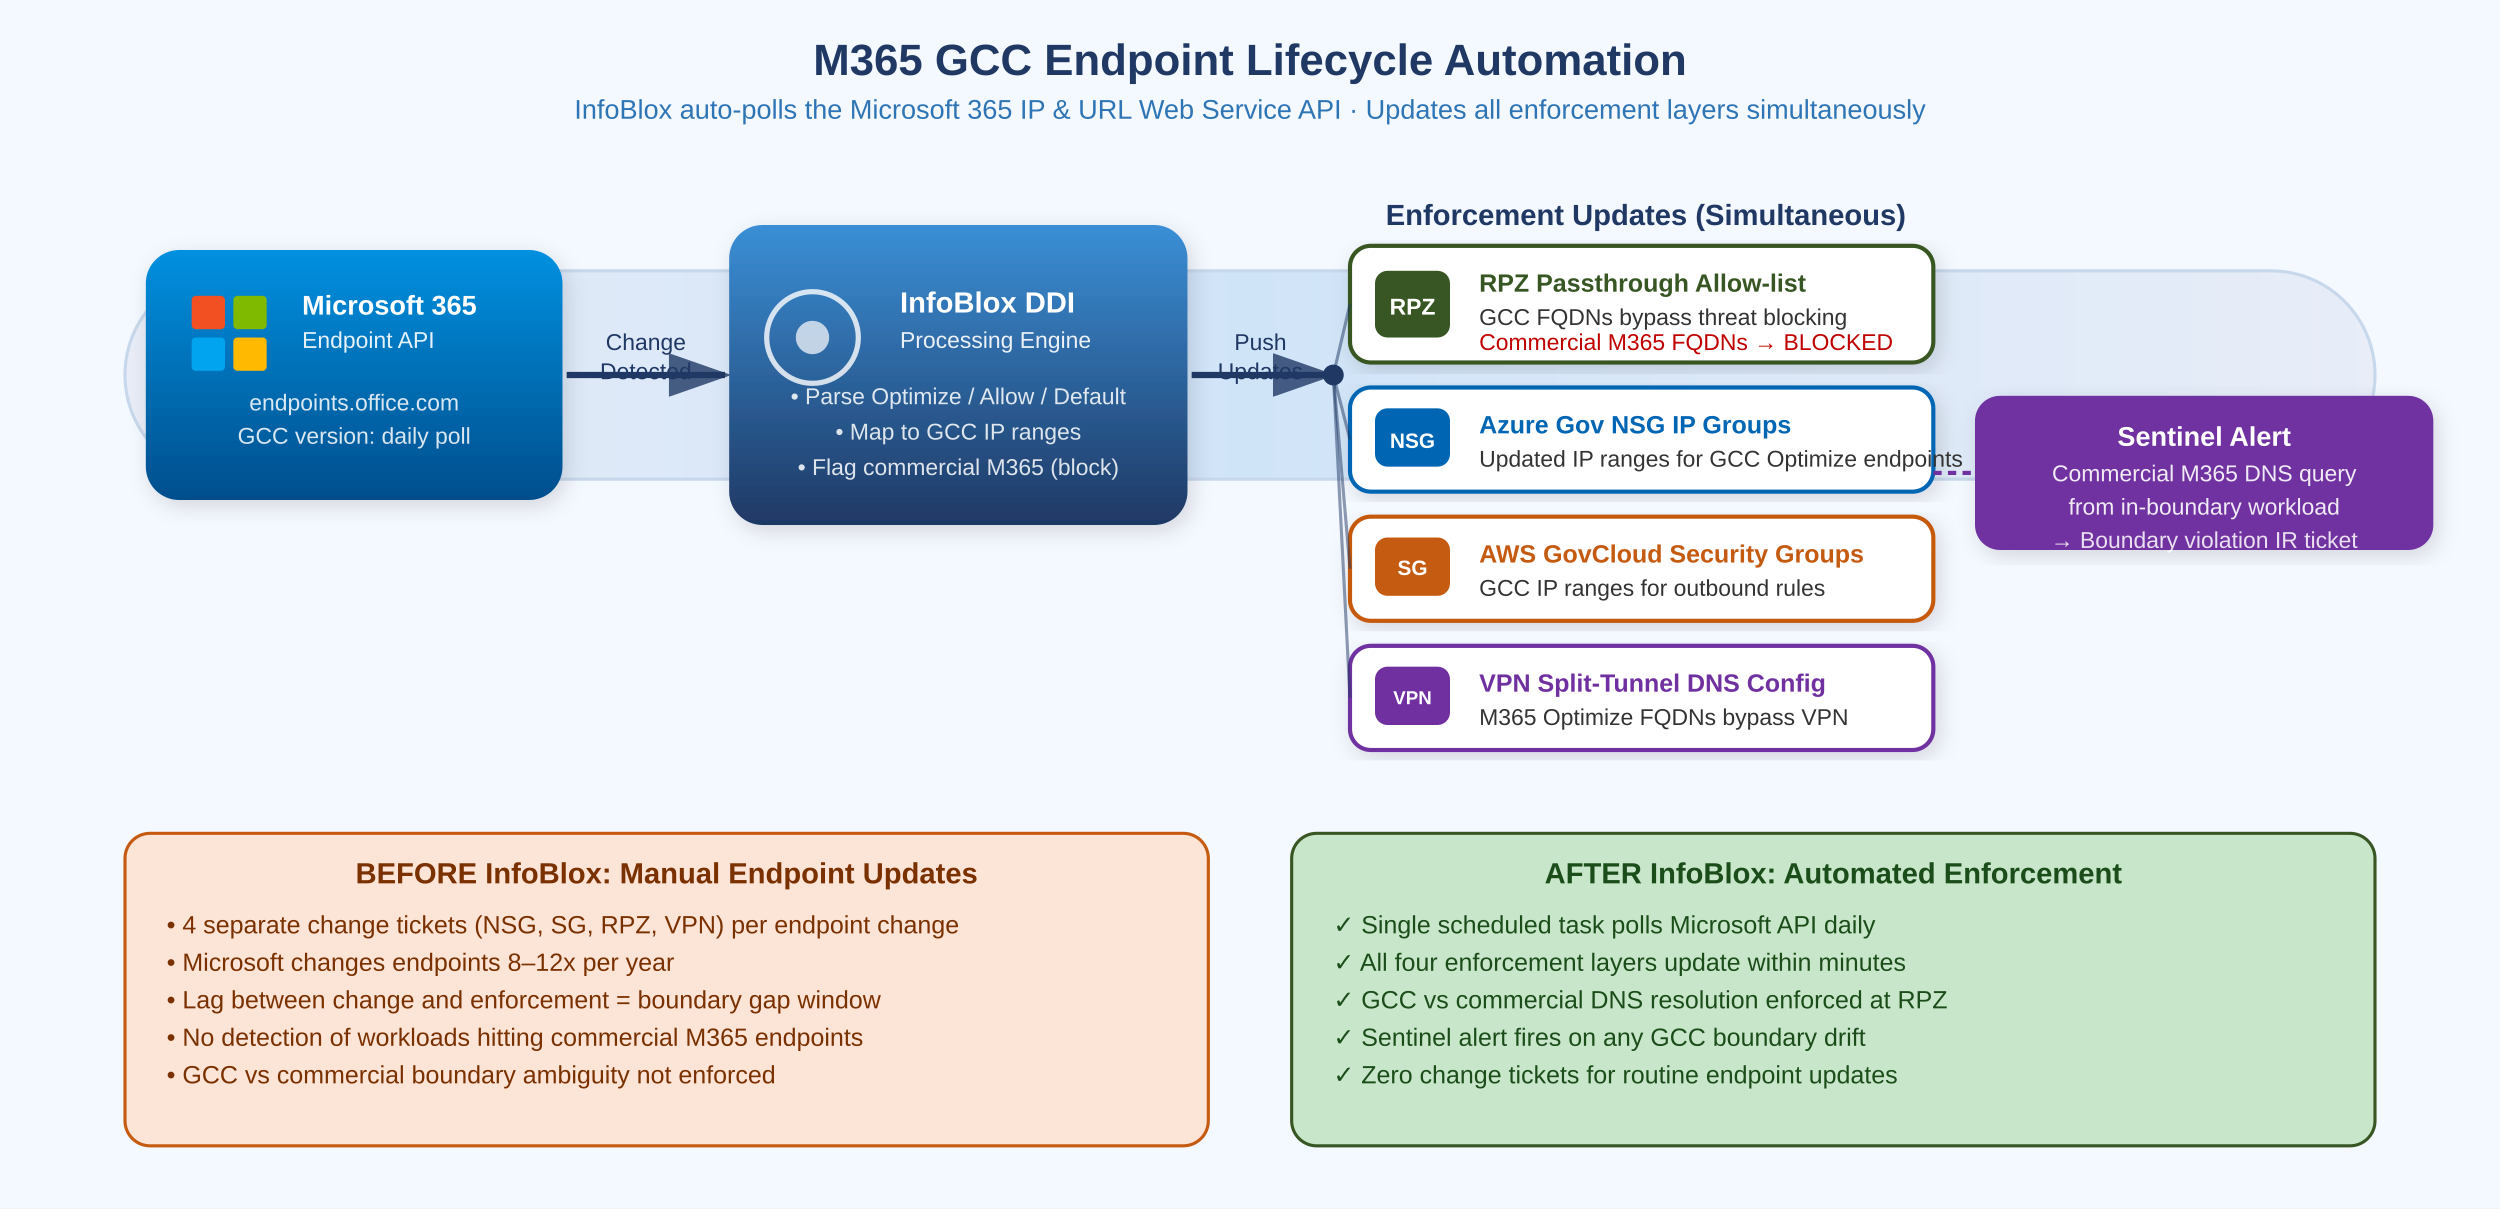
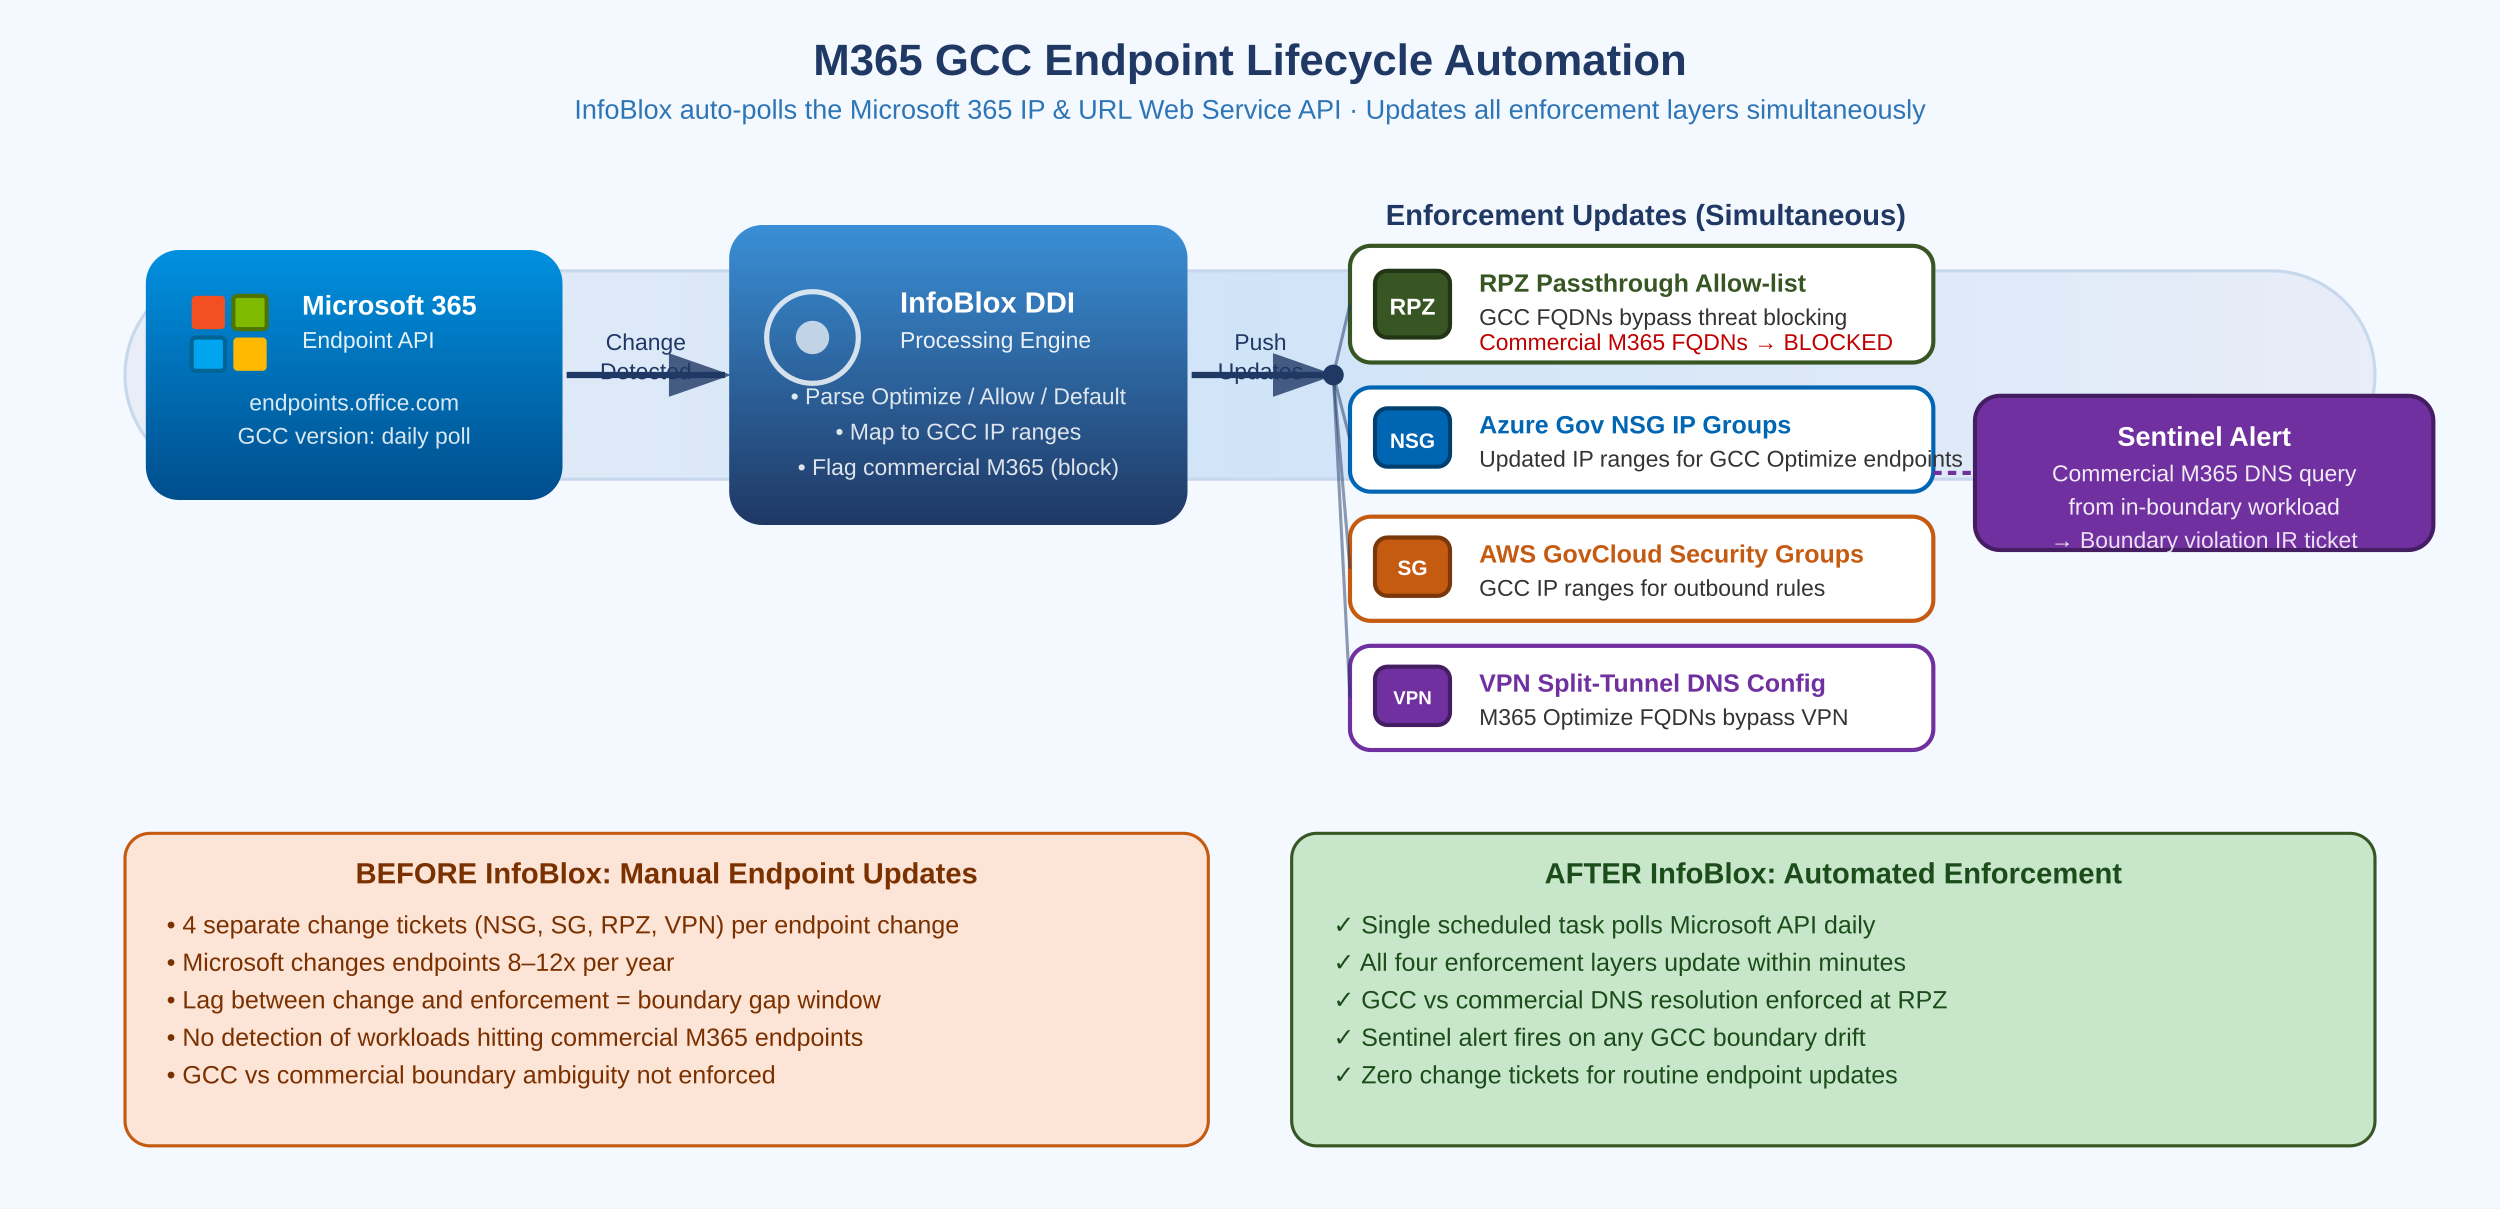
<svg xmlns="http://www.w3.org/2000/svg" viewBox="0 0 1200 580" font-family="Arial,sans-serif">
  <defs>
    <linearGradient id="pipe" x1="0%" y1="0%" x2="100%" y2="0%">
      <stop offset="0%" stop-color="#E8EDF8" />
      <stop offset="50%" stop-color="#D0E4F8" />
      <stop offset="100%" stop-color="#E8EDF8" />
    </linearGradient>
    <linearGradient id="ibpipe" x1="0%" y1="0%" x2="0%" y2="100%">
      <stop offset="0%" stop-color="#3A8FD6" />
      <stop offset="100%" stop-color="#1F3864" />
    </linearGradient>
    <linearGradient id="mspipe" x1="0%" y1="0%" x2="0%" y2="100%">
      <stop offset="0%" stop-color="#0090E0" />
      <stop offset="100%" stop-color="#004E8C" />
    </linearGradient>
-     <filter id="sh4">
-       <feDropShadow dx="2" dy="3" stdDeviation="5" flood-color="#00000022" />
-     </filter>
    <marker id="a4" markerWidth="10" markerHeight="7" refX="9" refY="3.5" orient="auto">
      <polygon points="0 0,10 3.5,0 7" fill="#1F3864" opacity="0.8" />
    </marker>
  </defs>
  <rect width="1200" height="580" fill="#F4F8FF" />
  <text x="600" y="36" text-anchor="middle" fill="#1F3864" font-size="21" font-weight="bold">M365 GCC Endpoint Lifecycle Automation</text>
  <text x="600" y="57" text-anchor="middle" fill="#2E75B6" font-size="13">InfoBlox auto-polls the Microsoft 365 IP &amp; URL Web Service API · Updates all enforcement layers simultaneously</text>
  <rect x="60" y="130" width="1080" height="100" rx="50" fill="url(#pipe)" stroke="#C8D8EC" stroke-width="1.5" />
-   <g filter="url(#sh4)">
+   <g>
    <rect x="70" y="120" width="200" height="120" rx="16" fill="url(#mspipe)" />
  </g>
  <rect x="92" y="142" width="16" height="16" rx="2" fill="#F25022" />
-   <rect x="112" y="142" width="16" height="16" rx="2" fill="#7FBA00" />
-   <rect x="92" y="162" width="16" height="16" rx="2" fill="#00A4EF" />
+   <rect x="112" y="142" width="16" height="16" rx="2" fill="#7FBA00" stroke="#4E7300" stroke-width="2" />
+   <rect x="92" y="162" width="16" height="16" rx="2" fill="#00A4EF" stroke="#006594" stroke-width="2" />
  <rect x="112" y="162" width="16" height="16" rx="2" fill="#FFB900" />
  <text x="145" y="151" fill="white" font-size="13" font-weight="bold">Microsoft 365</text>
  <text x="145" y="167" fill="white" font-size="11" opacity="0.9">Endpoint API</text>
  <text x="170" y="197" text-anchor="middle" fill="white" font-size="11" opacity="0.85">endpoints.office.com</text>
  <text x="170" y="213" text-anchor="middle" fill="white" font-size="11" opacity="0.85">GCC version: daily poll</text>
  <line x1="272" y1="180" x2="348" y2="180" stroke="#1F3864" stroke-width="3" marker-end="url(#a4)" />
  <text x="310" y="168" text-anchor="middle" fill="#1F3864" font-size="11">Change</text>
  <text x="310" y="182" text-anchor="middle" fill="#1F3864" font-size="11">Detected</text>
-   <g filter="url(#sh4)">
+   <g>
    <rect x="350" y="108" width="220" height="144" rx="16" fill="url(#ibpipe)" />
  </g>
  <circle cx="390" cy="162" r="22" fill="none" stroke="white" stroke-width="2.5" opacity="0.8" />
  <circle cx="390" cy="162" r="8" fill="white" opacity="0.7" />
  <text x="432" y="150" fill="white" font-size="14" font-weight="bold">InfoBlox DDI</text>
  <text x="432" y="167" fill="white" font-size="11" opacity="0.9">Processing Engine</text>
  <text x="460" y="194" text-anchor="middle" fill="white" font-size="11" opacity="0.85">• Parse Optimize / Allow / Default</text>
  <text x="460" y="211" text-anchor="middle" fill="white" font-size="11" opacity="0.85">• Map to GCC IP ranges</text>
  <text x="460" y="228" text-anchor="middle" fill="white" font-size="11" opacity="0.85">• Flag commercial M365 (block)</text>
  <line x1="572" y1="180" x2="638" y2="180" stroke="#1F3864" stroke-width="3" marker-end="url(#a4)" />
  <text x="605" y="168" text-anchor="middle" fill="#1F3864" font-size="11">Push</text>
  <text x="605" y="182" text-anchor="middle" fill="#1F3864" font-size="11">Updates</text>
  <text x="790" y="108" text-anchor="middle" fill="#1F3864" font-size="14" font-weight="bold">Enforcement Updates (Simultaneous)</text>
-   <g filter="url(#sh4)">
+   <g>
    <rect x="648" y="118" width="280" height="56" rx="10" fill="white" stroke="#375623" stroke-width="2" />
  </g>
-   <rect x="660" y="130" width="36" height="32" rx="6" fill="#375623" />
+   <rect x="660" y="130" width="36" height="32" rx="6" fill="#375623" stroke="#223515" stroke-width="2" />
  <text x="678" y="151" text-anchor="middle" fill="white" font-size="11" font-weight="bold">RPZ</text>
  <text x="710" y="140" fill="#375623" font-size="12" font-weight="bold">RPZ Passthrough Allow-list</text>
  <text x="710" y="156" fill="#333" font-size="11">GCC FQDNs bypass threat blocking</text>
  <text x="710" y="168" fill="#C00000" font-size="11">Commercial M365 FQDNs → BLOCKED</text>
-   <g filter="url(#sh4)">
+   <g>
    <rect x="648" y="186" width="280" height="50" rx="10" fill="white" stroke="#0066B3" stroke-width="2" />
  </g>
-   <rect x="660" y="196" width="36" height="28" rx="6" fill="#0066B3" />
+   <rect x="660" y="196" width="36" height="28" rx="6" fill="#0066B3" stroke="#003F6E" stroke-width="2" />
  <text x="678" y="215" text-anchor="middle" fill="white" font-size="10" font-weight="bold">NSG</text>
  <text x="710" y="208" fill="#0066B3" font-size="12" font-weight="bold">Azure Gov NSG IP Groups</text>
  <text x="710" y="224" fill="#333" font-size="11">Updated IP ranges for GCC Optimize endpoints</text>
-   <g filter="url(#sh4)">
+   <g>
    <rect x="648" y="248" width="280" height="50" rx="10" fill="white" stroke="#C55A11" stroke-width="2" />
  </g>
-   <rect x="660" y="258" width="36" height="28" rx="6" fill="#C55A11" />
+   <rect x="660" y="258" width="36" height="28" rx="6" fill="#C55A11" stroke="#7A370A" stroke-width="2" />
  <text x="678" y="276" text-anchor="middle" fill="white" font-size="10" font-weight="bold">SG</text>
  <text x="710" y="270" fill="#C55A11" font-size="12" font-weight="bold">AWS GovCloud Security Groups</text>
  <text x="710" y="286" fill="#333" font-size="11">GCC IP ranges for outbound rules</text>
-   <g filter="url(#sh4)">
+   <g>
    <rect x="648" y="310" width="280" height="50" rx="10" fill="white" stroke="#7030A0" stroke-width="2" />
  </g>
-   <rect x="660" y="320" width="36" height="28" rx="6" fill="#7030A0" />
+   <rect x="660" y="320" width="36" height="28" rx="6" fill="#7030A0" stroke="#451D63" stroke-width="2" />
  <text x="678" y="338" text-anchor="middle" fill="white" font-size="9" font-weight="bold">VPN</text>
  <text x="710" y="332" fill="#7030A0" font-size="12" font-weight="bold">VPN Split-Tunnel DNS Config</text>
  <text x="710" y="348" fill="#333" font-size="11">M365 Optimize FQDNs bypass VPN</text>
  <line x1="640" y1="180" x2="648" y2="146" stroke="#1F3864" stroke-width="1.5" opacity="0.5" />
  <line x1="640" y1="180" x2="648" y2="211" stroke="#1F3864" stroke-width="1.5" opacity="0.5" />
  <line x1="640" y1="180" x2="648" y2="273" stroke="#1F3864" stroke-width="1.5" opacity="0.5" />
  <line x1="640" y1="180" x2="648" y2="335" stroke="#1F3864" stroke-width="1.5" opacity="0.5" />
  <circle cx="640" cy="180" r="5" fill="#1F3864" />
-   <g filter="url(#sh4)">
-     <rect x="948" y="190" width="220" height="74" rx="12" fill="#7030A0" />
+   <g>
+     <rect x="948" y="190" width="220" height="74" rx="12" fill="#7030A0" stroke="#451D63" stroke-width="2" />
  </g>
  <text x="1058" y="214" text-anchor="middle" fill="white" font-size="13" font-weight="bold">Sentinel Alert</text>
  <text x="1058" y="231" text-anchor="middle" fill="white" font-size="11" opacity="0.9">Commercial M365 DNS query</text>
  <text x="1058" y="247" text-anchor="middle" fill="white" font-size="11" opacity="0.9">from in-boundary workload</text>
  <text x="1058" y="263" text-anchor="middle" fill="white" font-size="11" opacity="0.85">→ Boundary violation IR ticket</text>
  <line x1="928" y1="227" x2="948" y2="227" stroke="#7030A0" stroke-width="2" stroke-dasharray="4,3" />
  <rect x="60" y="400" width="520" height="150" rx="12" fill="#FCE4D6" stroke="#C55A11" stroke-width="1.5" />
  <text x="320" y="424" text-anchor="middle" fill="#7B3000" font-size="14" font-weight="bold">BEFORE InfoBlox: Manual Endpoint Updates</text>
  <text x="80" y="448" fill="#7B3000" font-size="12">• 4 separate change tickets (NSG, SG, RPZ, VPN) per endpoint change</text>
  <text x="80" y="466" fill="#7B3000" font-size="12">• Microsoft changes endpoints 8–12x per year</text>
  <text x="80" y="484" fill="#7B3000" font-size="12">• Lag between change and enforcement = boundary gap window</text>
  <text x="80" y="502" fill="#7B3000" font-size="12">• No detection of workloads hitting commercial M365 endpoints</text>
  <text x="80" y="520" fill="#7B3000" font-size="12">• GCC vs commercial boundary ambiguity not enforced</text>
  <rect x="620" y="400" width="520" height="150" rx="12" fill="#C8E6C9" stroke="#375623" stroke-width="1.5" />
  <text x="880" y="424" text-anchor="middle" fill="#1B4D1B" font-size="14" font-weight="bold">AFTER InfoBlox: Automated Enforcement</text>
  <text x="640" y="448" fill="#1B4D1B" font-size="12">✓  Single scheduled task polls Microsoft API daily</text>
  <text x="640" y="466" fill="#1B4D1B" font-size="12">✓  All four enforcement layers update within minutes</text>
  <text x="640" y="484" fill="#1B4D1B" font-size="12">✓  GCC vs commercial DNS resolution enforced at RPZ</text>
  <text x="640" y="502" fill="#1B4D1B" font-size="12">✓  Sentinel alert fires on any GCC boundary drift</text>
  <text x="640" y="520" fill="#1B4D1B" font-size="12">✓  Zero change tickets for routine endpoint updates</text>
</svg>
